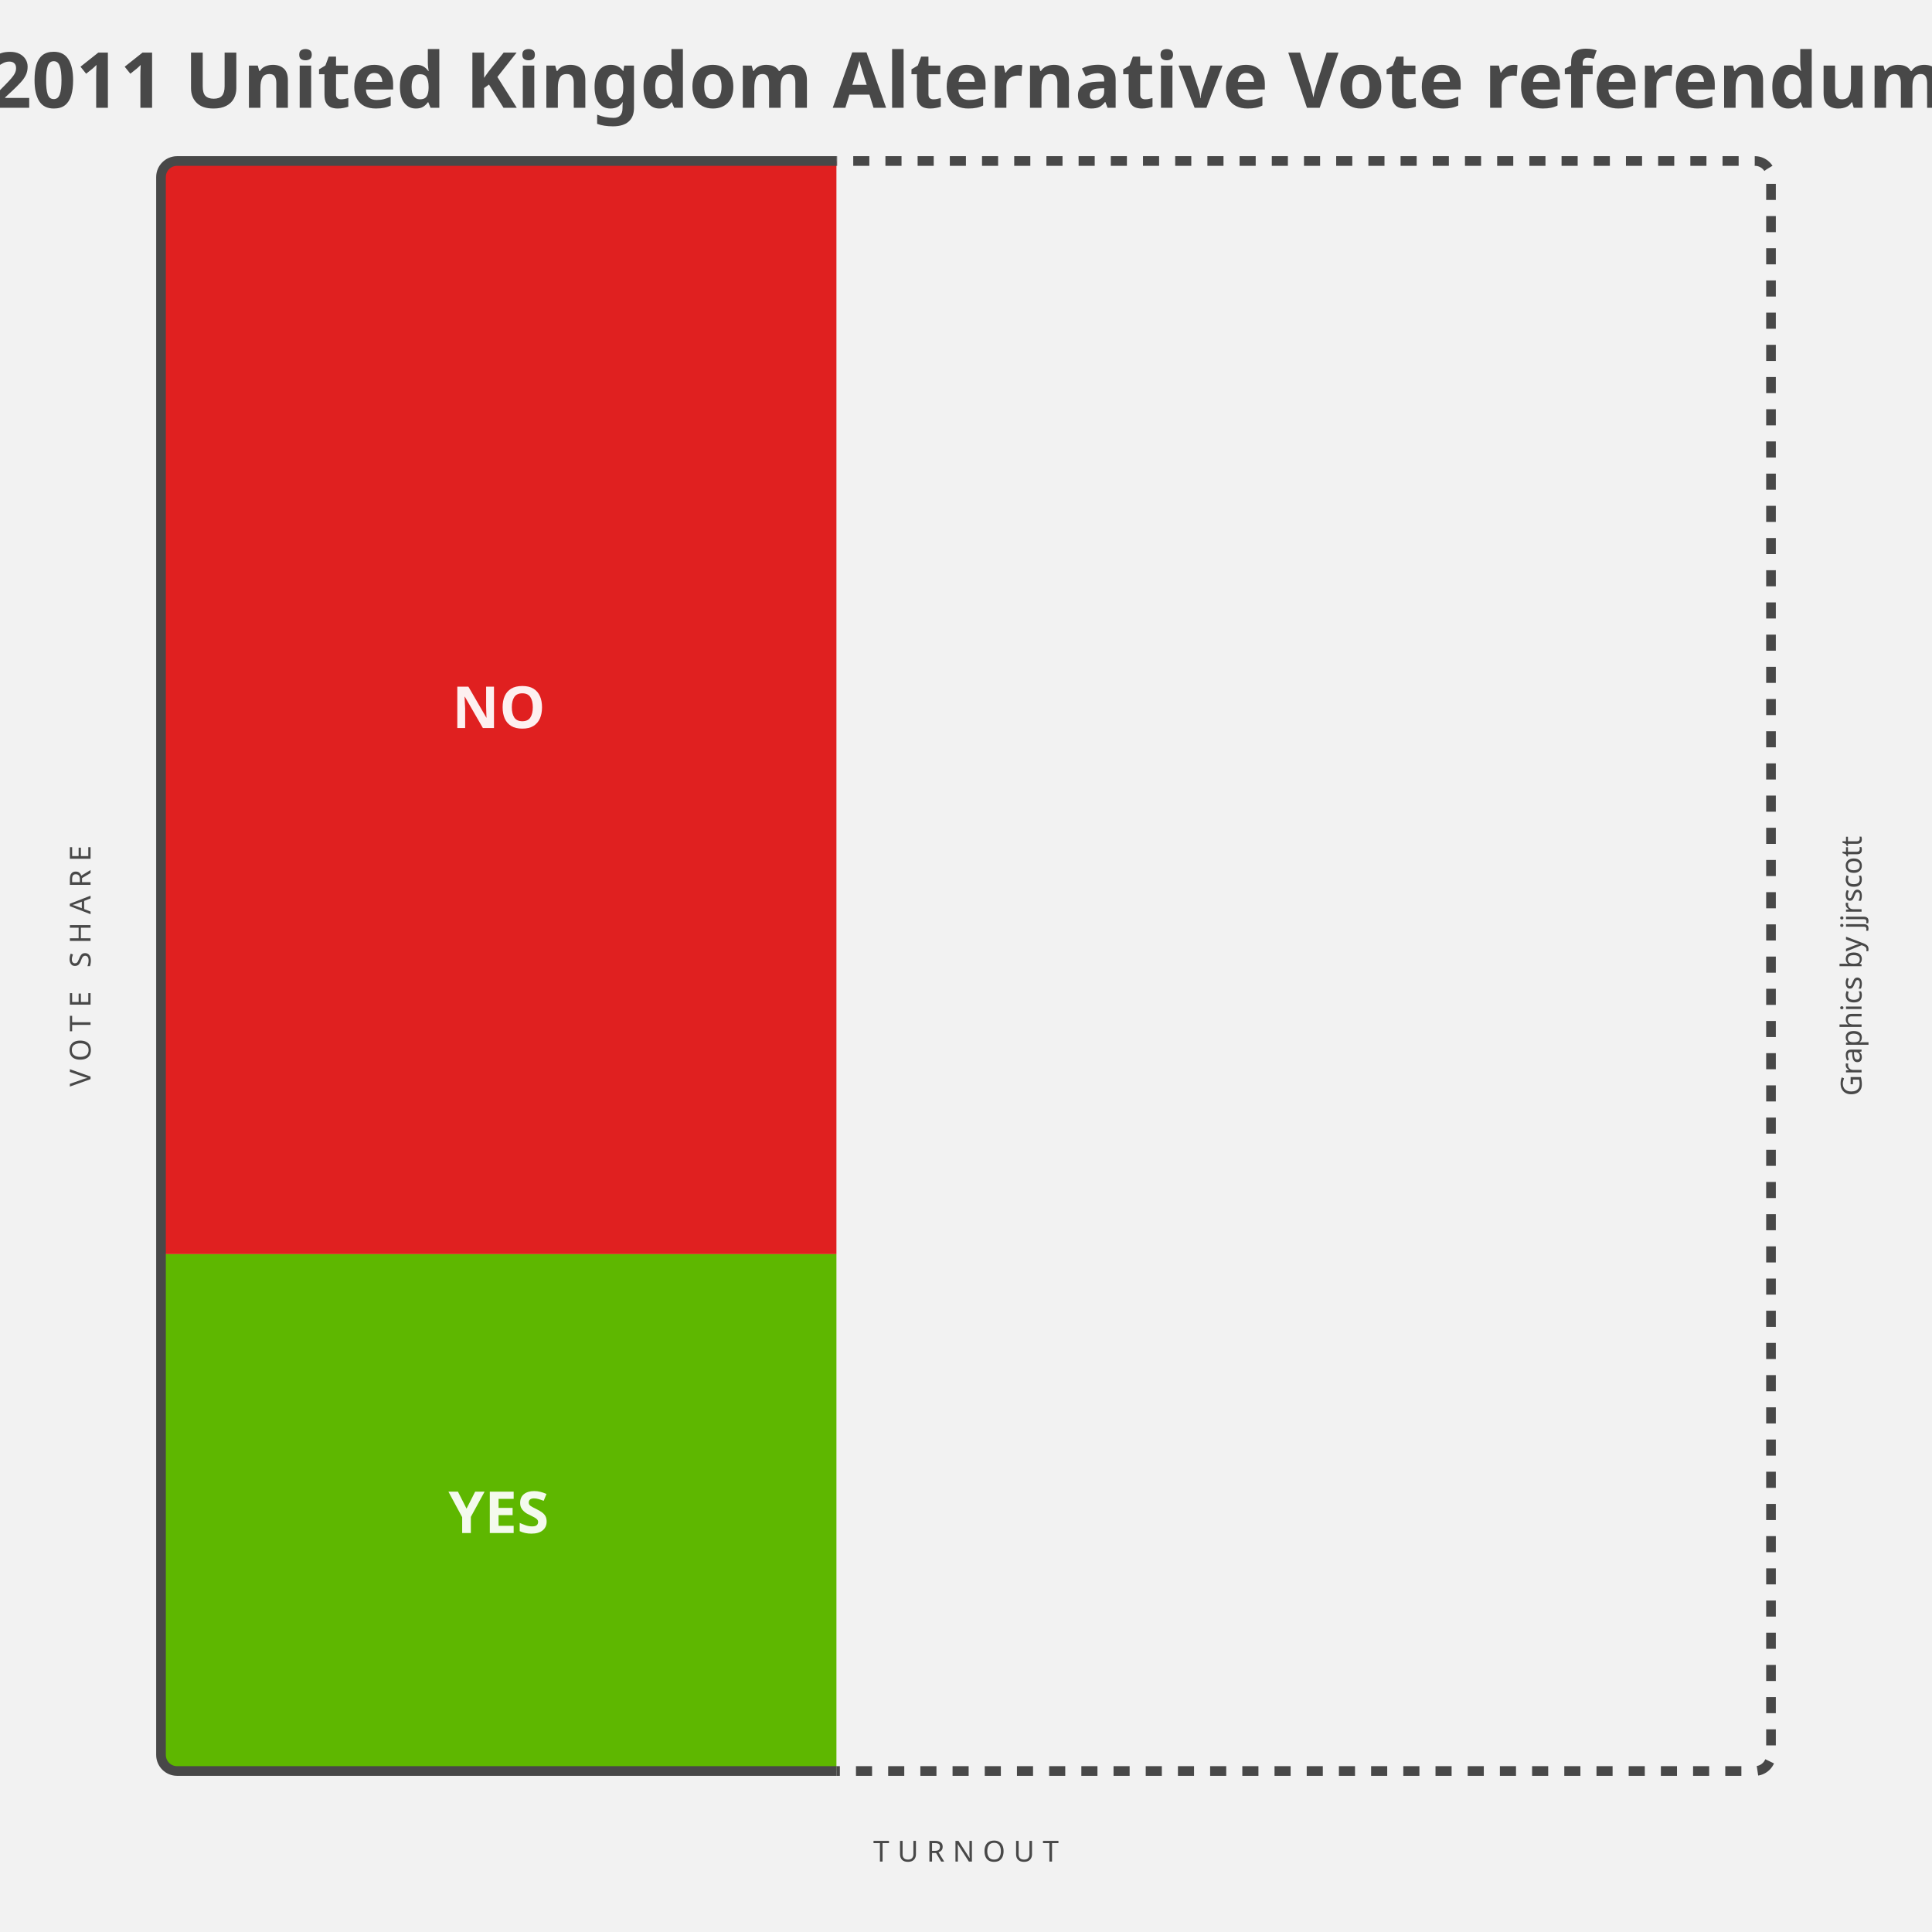
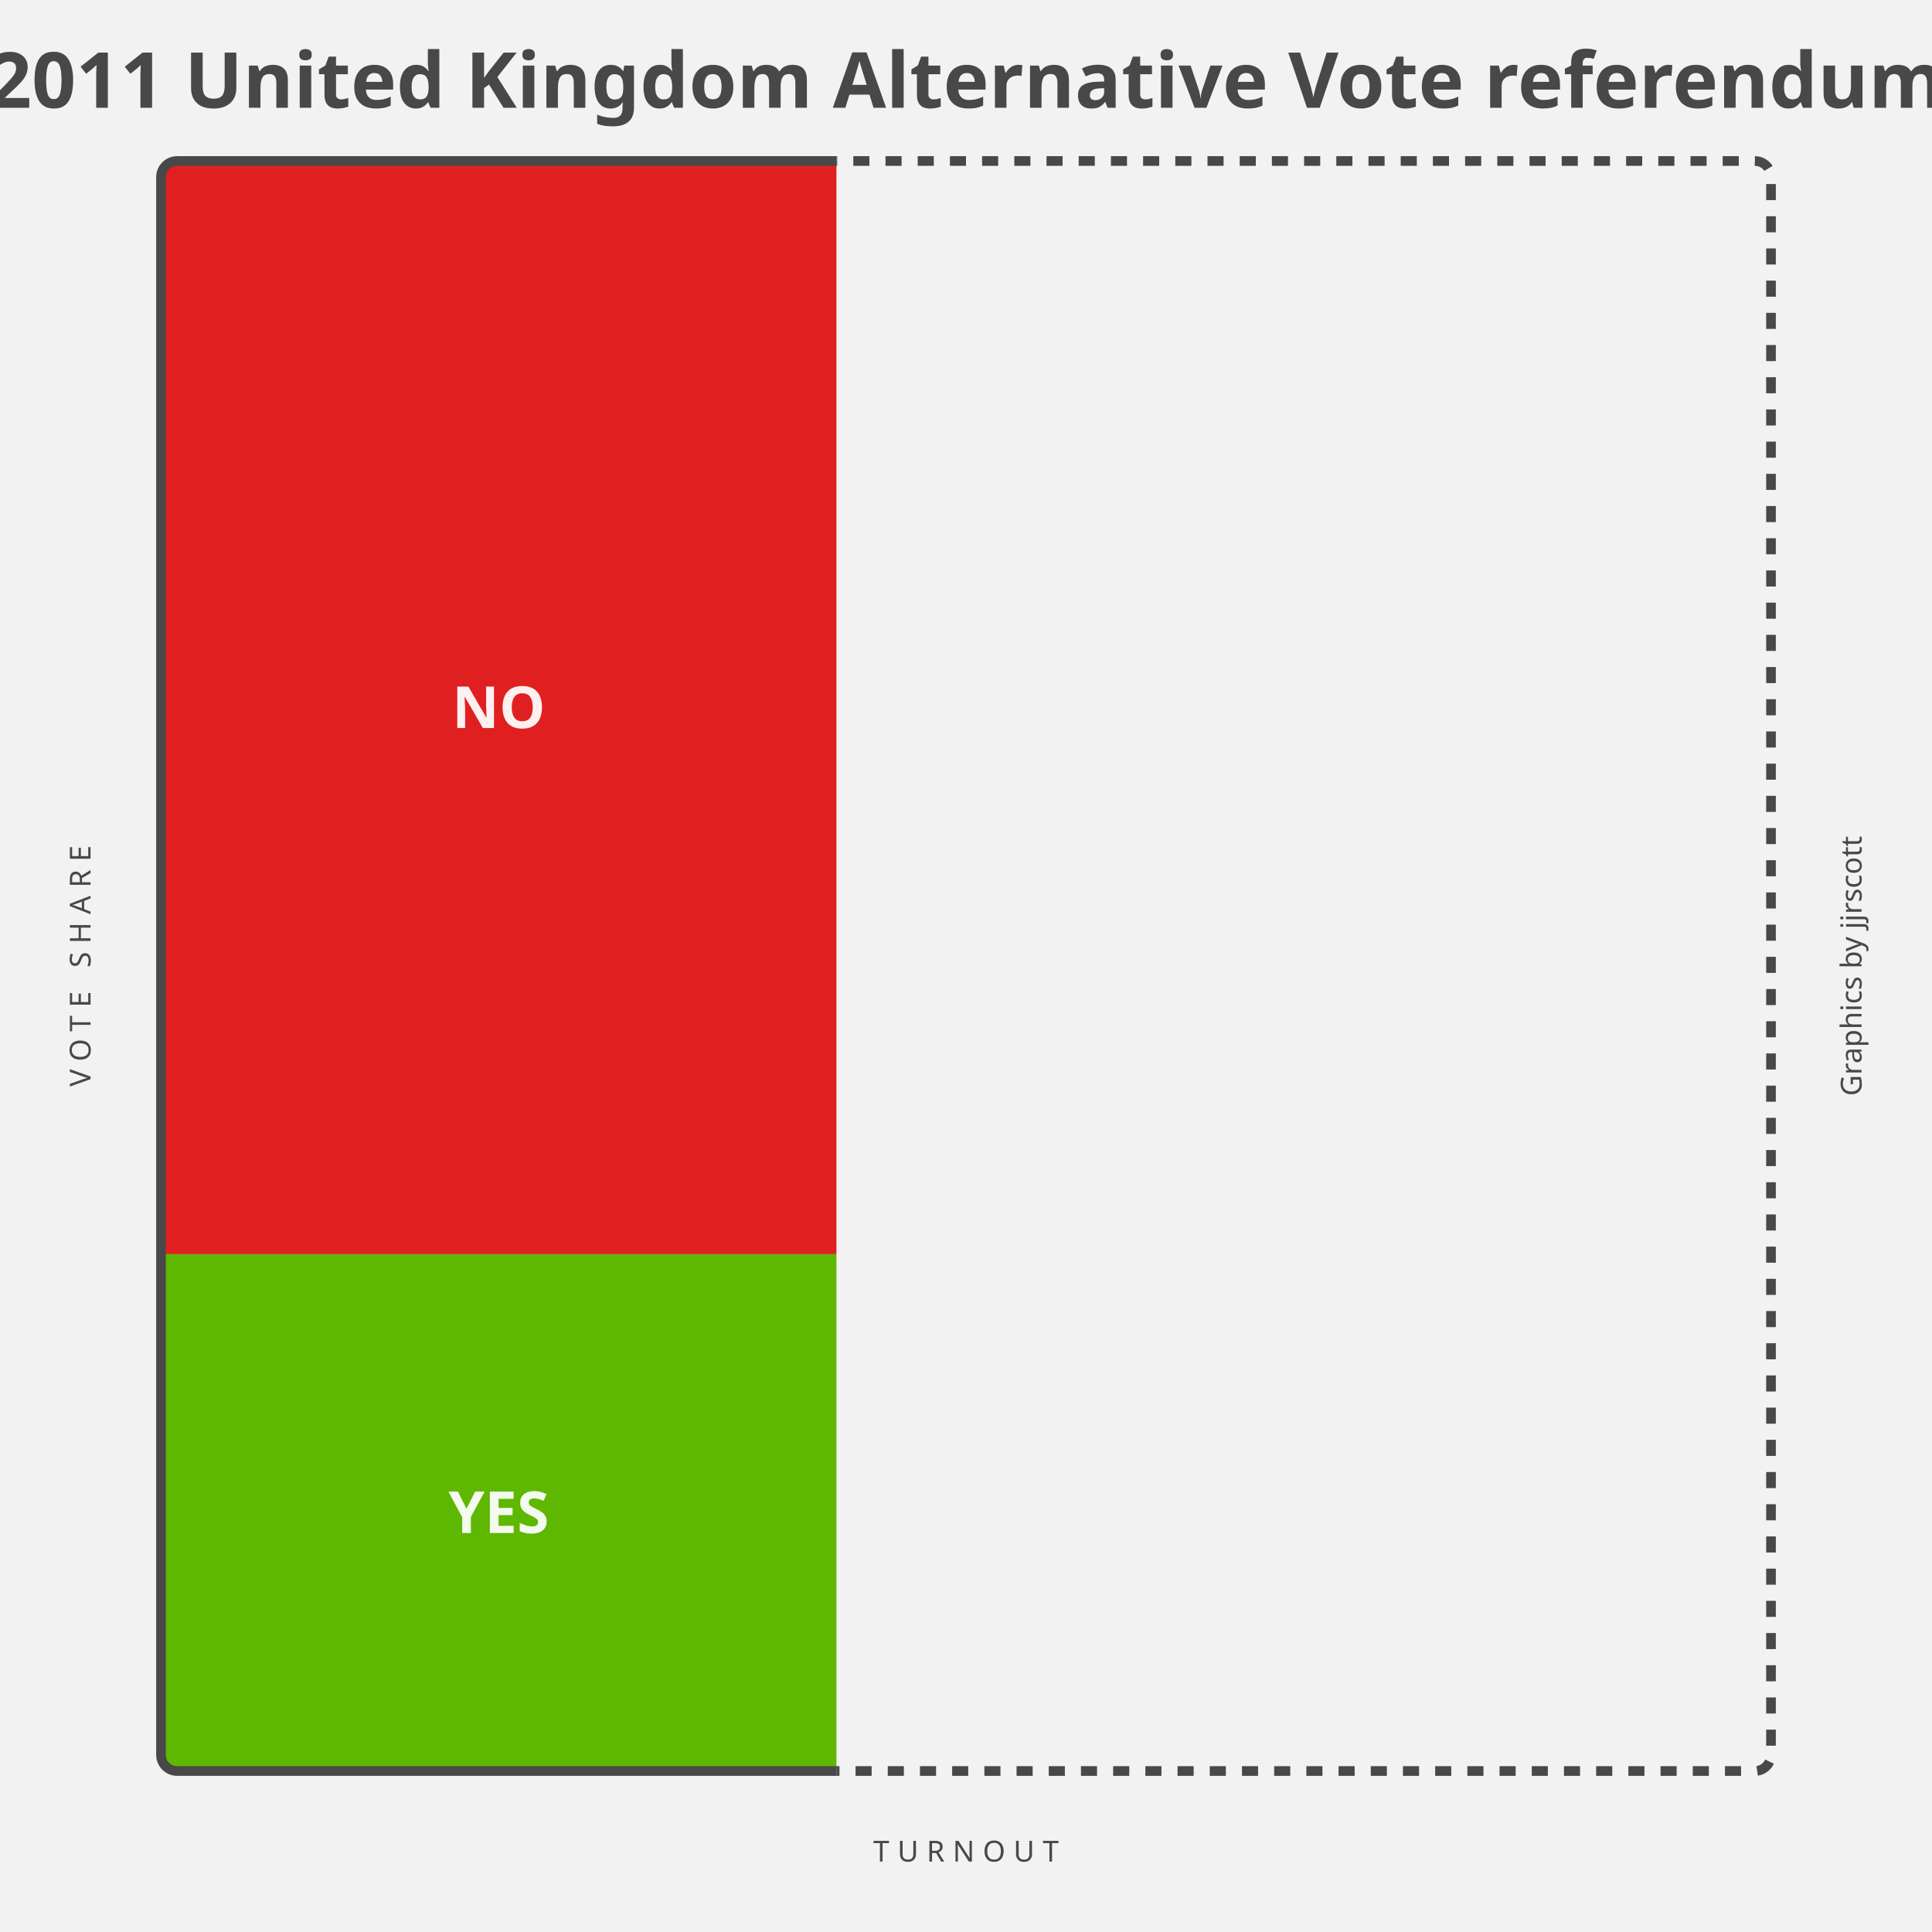
- <svg xmlns="http://www.w3.org/2000/svg" viewBox="0 0 400 400">
+ <svg xmlns="http://www.w3.org/2000/svg" viewBox="0 0 600 600">
  <defs>
    <mask id="border">
-       <rect x="33.333" y="33.333" width="333.333" height="333.333" fill="white" rx="3.333" />
+       <rect x="50.0" y="50.0" width="500.0" height="500.0" fill="white" rx="5.0" />
    </mask>
    <mask id="turnout">
-       <rect x="0" y="0" width="173.175" height="400" fill="white" />
+       <rect x="0" y="0" width="259.762" height="600" fill="white" />
    </mask>
    <mask id="absent">
-       <rect x="173.175" y="0" width="226.825" height="400" fill="white" />
+       <rect x="259.762" y="0" width="340.238" height="600" fill="white" />
    </mask>
  </defs>
-   <rect width="400" height="400" fill="#F2F2F2" />
-   <text x="200.0" y="16.667" text-anchor="middle" font-size="16.0" font-weight="bold" dominant-baseline="middle" fill="#484848" font-family="sans-serif">2011 United Kingdom Alternative Vote referendum</text>
-   <text x="0" y="0" text-anchor="middle" transform="translate(16.66667 200.0) rotate(-90)" font-size="6.0" dominant-baseline="middle" letter-spacing="1.667" fill="#484848" font-family="sans-serif">VOTE SHARE</text>
-   <text x="200.0" y="383.333" text-anchor="middle" font-size="6.0" dominant-baseline="middle" letter-spacing="1.667" fill="#484848" font-family="sans-serif">TURNOUT</text>
-   <text x="0" y="0" text-anchor="middle" transform="translate(383.3333 200.0) rotate(-90)" font-size="6.0" dominant-baseline="middle" fill="#484848" font-family="sans-serif">Graphics by jjrscott</text>
-   <rect x="33.333" y="33.333" width="139.841" height="226.326" fill="#E02020" mask="url(#border)" />
-   <text x="103.254" y="146.496" chart-padding="33.333" text-anchor="middle" font-size="12.0" dominant-baseline="middle" fill="#FFFFFFEE" font-weight="bold" font-family="sans-serif">NO</text>
-   <rect x="33.333" y="259.66" width="139.841" height="107.007" fill="#5EB700" mask="url(#border)" />
-   <text x="103.254" y="313.163" chart-padding="33.333" text-anchor="middle" font-size="12.0" dominant-baseline="middle" fill="#FFFFFFEE" font-weight="bold" font-family="sans-serif">YES</text>
-   <rect x="33.333" y="33.333" width="333.333" height="333.333" fill="none" rx="3.333" stroke-width="2.0" stroke="#484848" mask="url(#turnout)" />
-   <rect x="33.333" y="33.333" width="333.333" height="333.333" fill="none" rx="3.333" stroke-width="2.0" stroke="#484848" stroke-dasharray="3.333 3.333" mask="url(#absent)" />
+   <rect width="600" height="600" fill="#F2F2F2" />
+   <text x="300.0" y="25.0" text-anchor="middle" font-size="24.0" font-weight="bold" dominant-baseline="middle" fill="#484848" font-family="sans-serif">2011 United Kingdom Alternative Vote referendum</text>
+   <text x="0" y="0" text-anchor="middle" transform="translate(25.0 300.0) rotate(-90)" font-size="9.0" dominant-baseline="middle" letter-spacing="2.5" fill="#484848" font-family="sans-serif">VOTE SHARE</text>
+   <text x="300.0" y="575.0" text-anchor="middle" font-size="9.0" dominant-baseline="middle" letter-spacing="2.5" fill="#484848" font-family="sans-serif">TURNOUT</text>
+   <text x="0" y="0" text-anchor="middle" transform="translate(575.0 300.0) rotate(-90)" font-size="9.0" dominant-baseline="middle" fill="#484848" font-family="sans-serif">Graphics by jjrscott</text>
+   <rect x="50.0" y="50.0" width="209.762" height="339.489" fill="#E02020" mask="url(#border)" />
+   <text x="154.881" y="219.745" chart-padding="50.0" text-anchor="middle" font-size="18.0" dominant-baseline="middle" fill="#FFFFFFEE" font-weight="bold" font-family="sans-serif">NO</text>
+   <rect x="50.0" y="389.489" width="209.762" height="160.511" fill="#5EB700" mask="url(#border)" />
+   <text x="154.881" y="469.745" chart-padding="50.0" text-anchor="middle" font-size="18.0" dominant-baseline="middle" fill="#FFFFFFEE" font-weight="bold" font-family="sans-serif">YES</text>
+   <rect x="50.0" y="50.0" width="500.0" height="500.0" fill="none" rx="5.0" stroke-width="3.0" stroke="#484848" mask="url(#turnout)" />
+   <rect x="50.0" y="50.0" width="500.0" height="500.0" fill="none" rx="5.0" stroke-width="3.0" stroke="#484848" stroke-dasharray="5.0 5.0" mask="url(#absent)" />
</svg>
